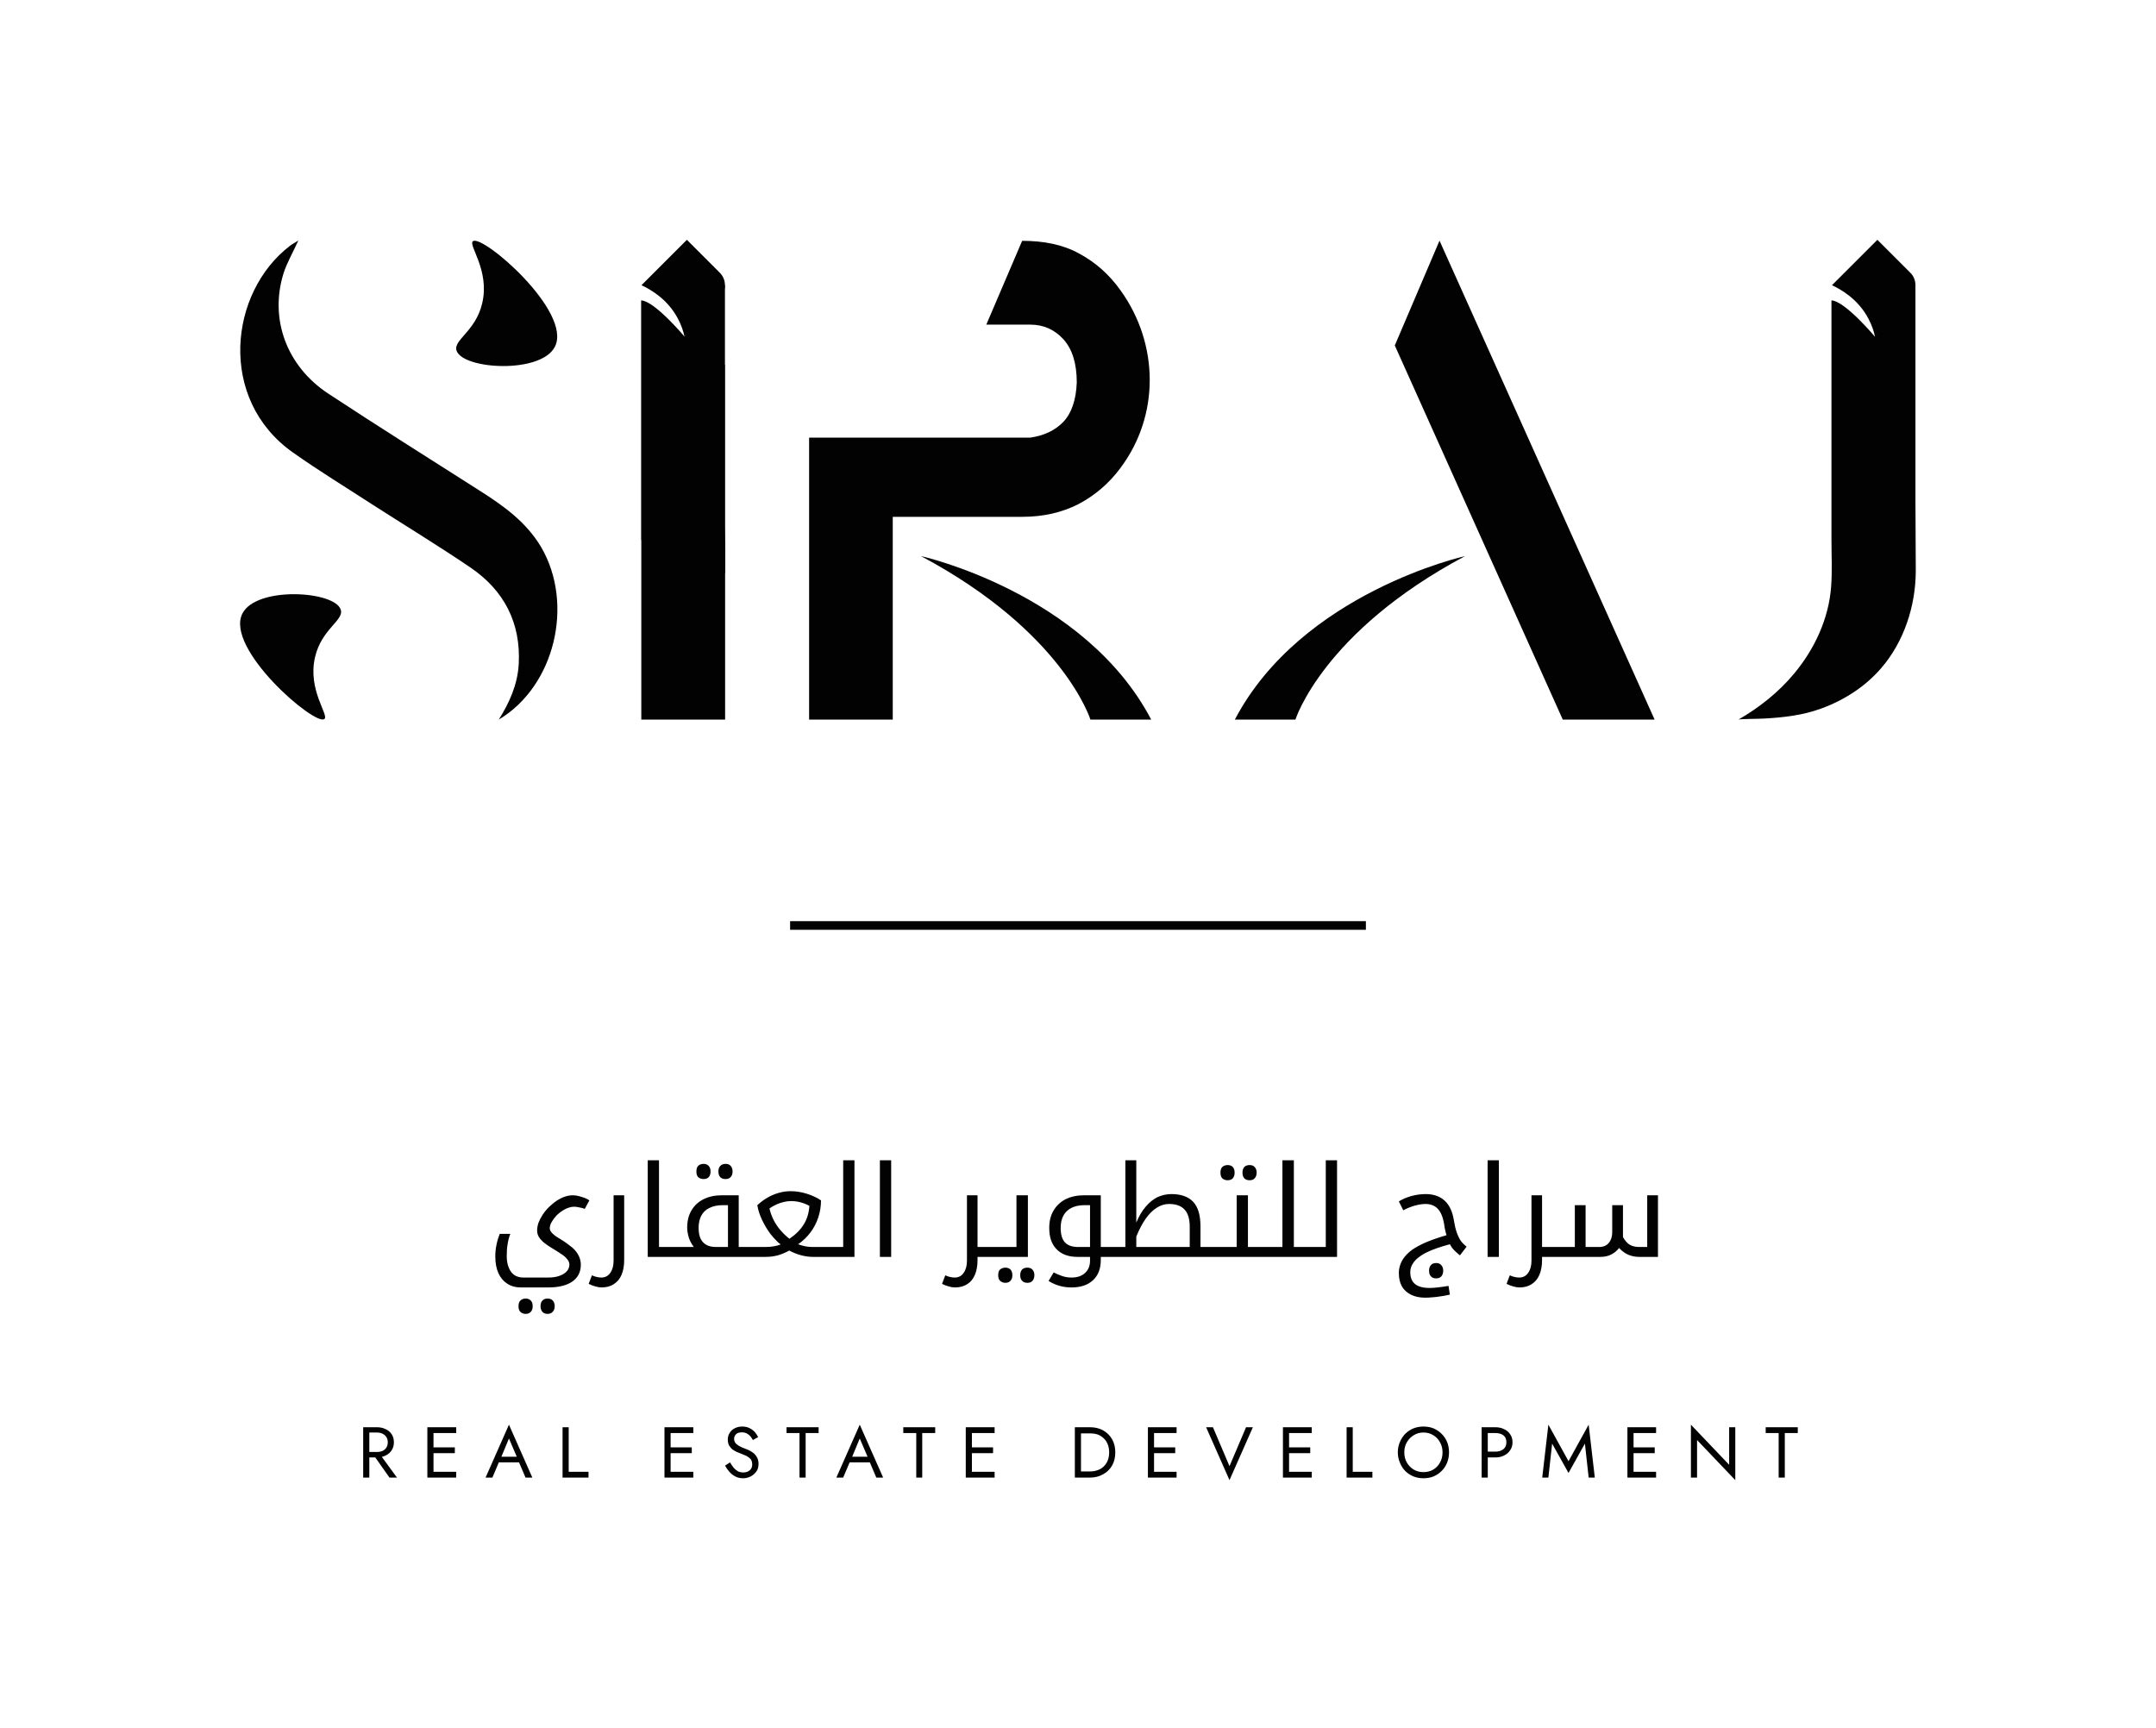
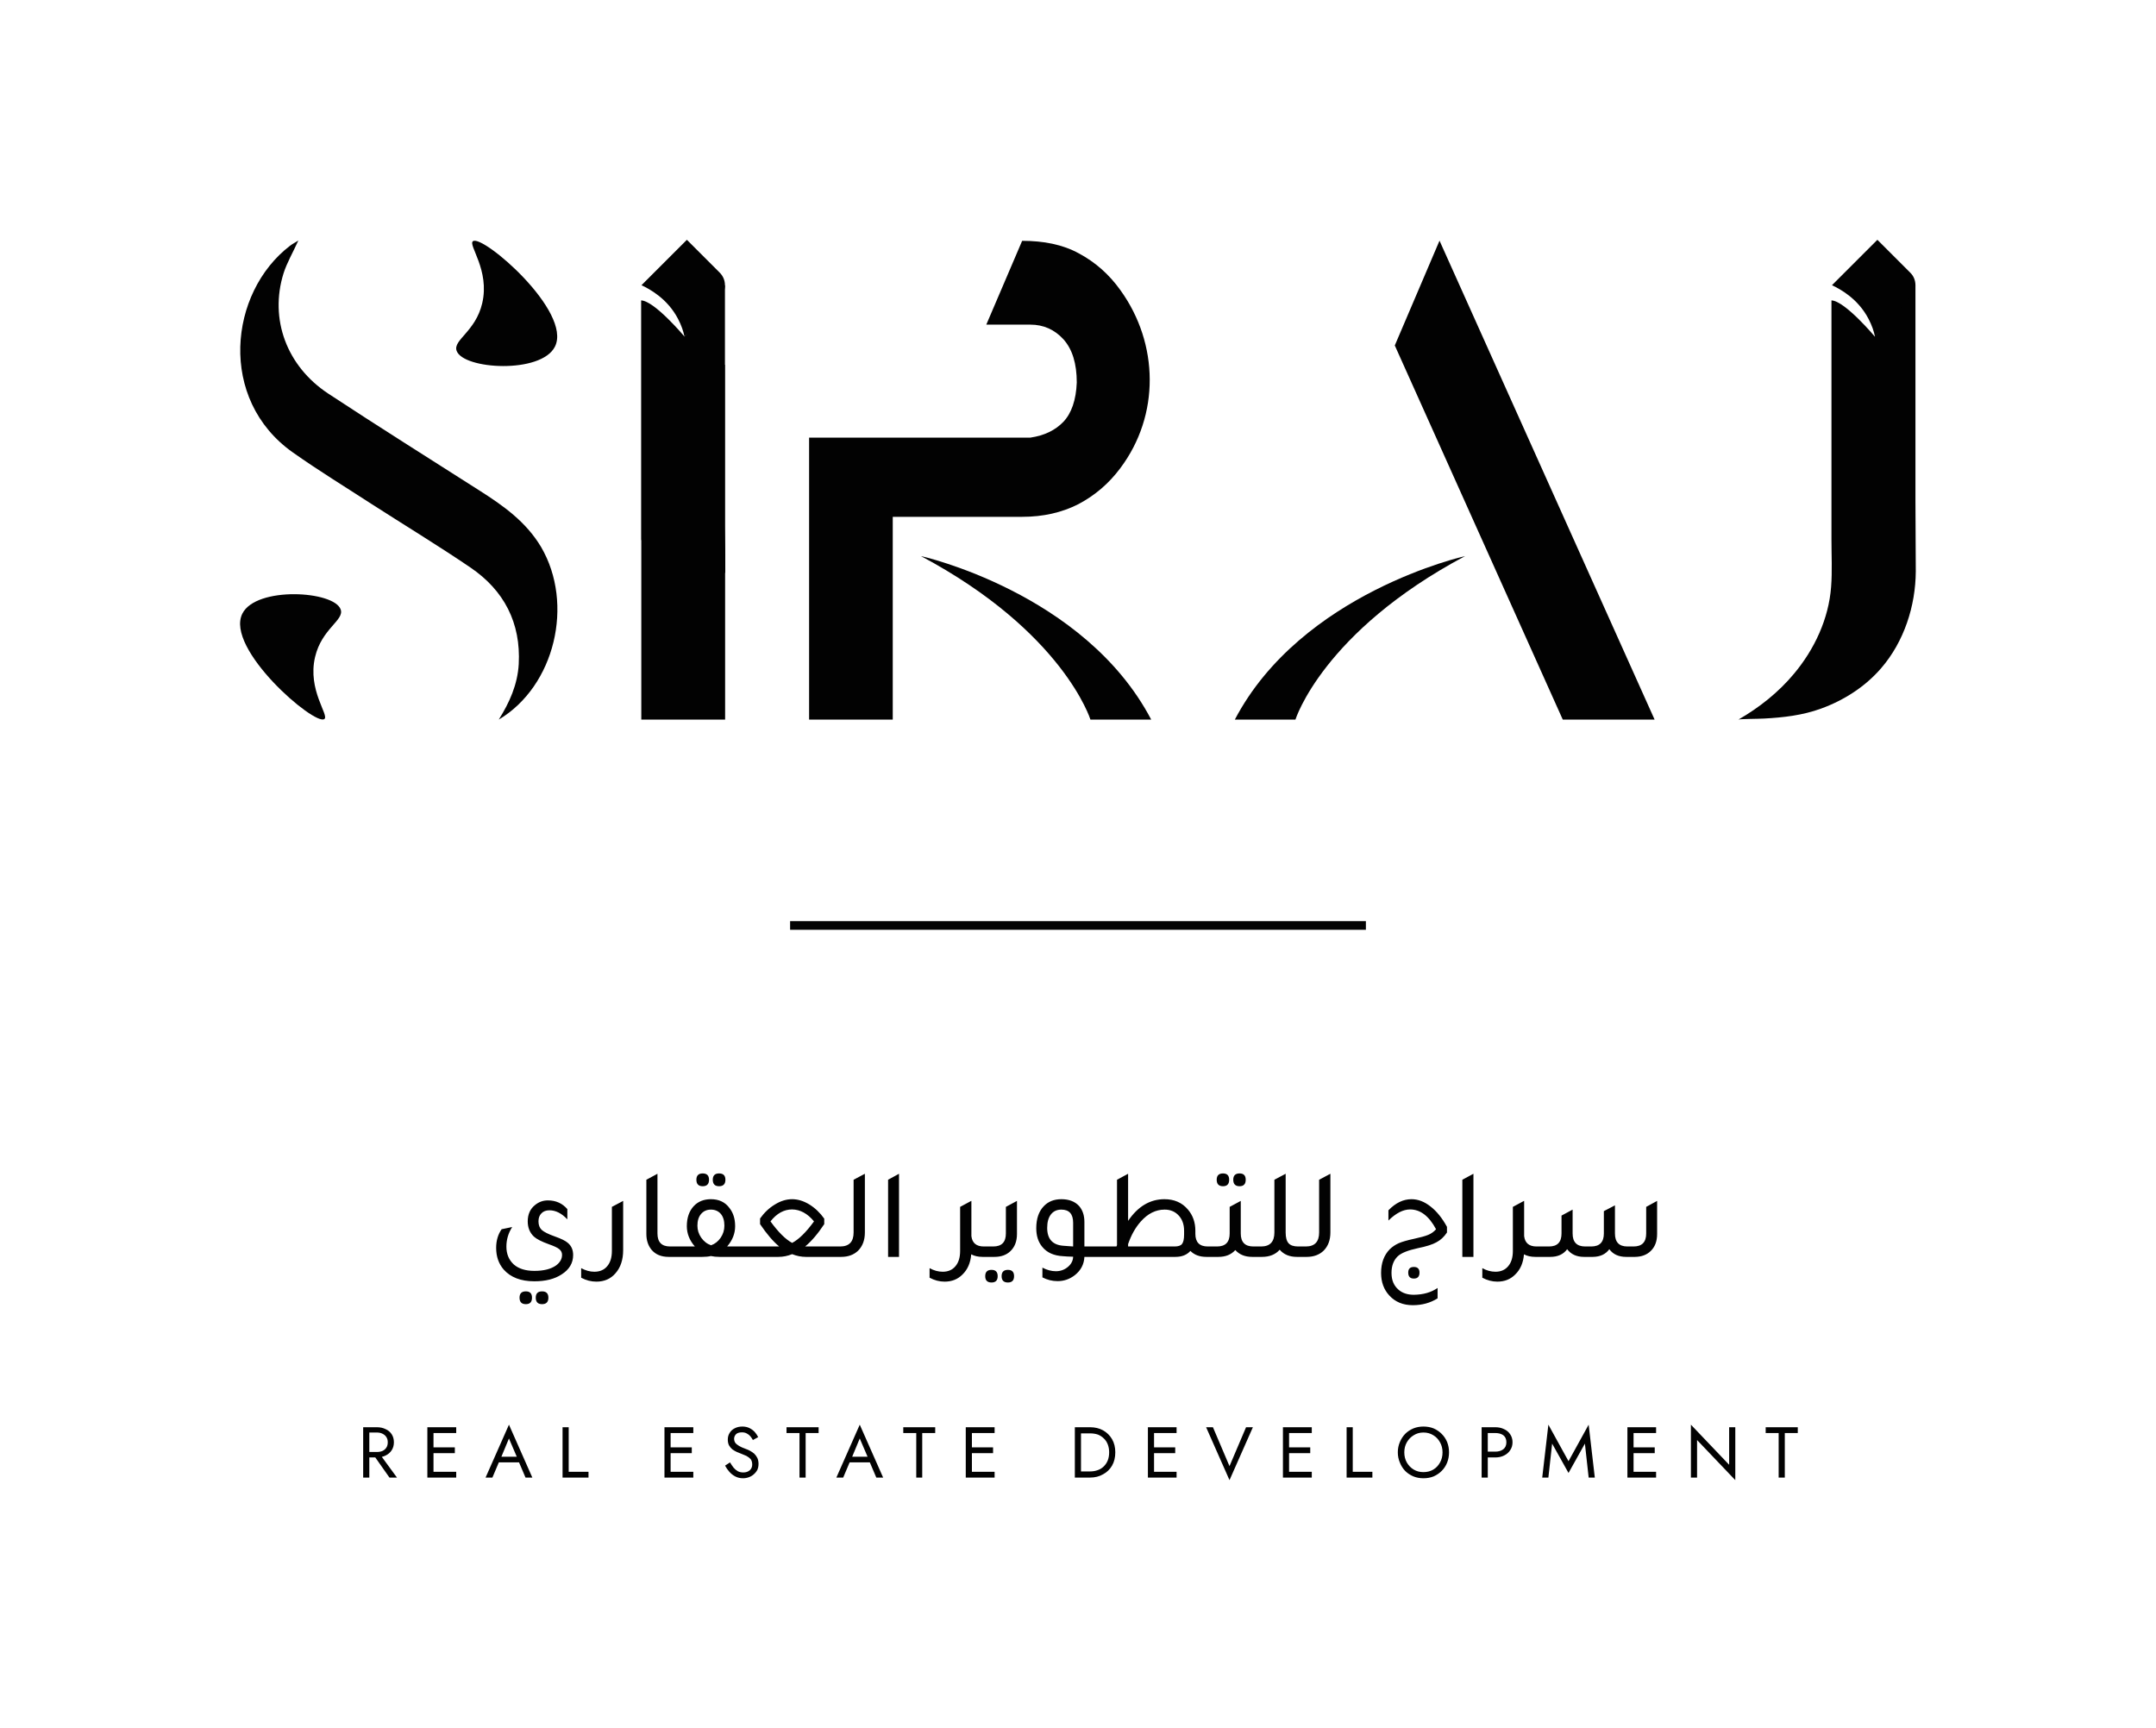
<svg xmlns="http://www.w3.org/2000/svg" viewBox="0 0 126.27 101.20" width="1263" height="1012" role="img" aria-label="SIRAJ — سراج للتطوير العقاري — Real Estate Development">
  <g transform="translate(14.05 14.05)">
    <g transform="translate(0 0) scale(1) translate(-21.787 -56.81)">
      <path d="M93.55,75.34c0,0-9.58,2.13-13.49,9.58h3.55C83.61,84.92,85.21,79.78,93.55,75.34z" fill="#020202" />
      <path d="M99.27,84.92 L104.65,84.92 L92.05,56.86 L89.43,63 Z" fill="#020202" />
      <path d="M50.21,76.23c0-0.88,0-1.77-0.01-2.66v-9.44h-0.01v-4.67l-2.37,3.02c0,0-1.75-2.09-2.54-2.12v3.96 c0,1.66,0,1.47,0,3.13v6.91c0,0.02,0.01,0.05,0.01,0.08v10.48h4.91v-8.56C50.21,76.32,50.21,76.27,50.21,76.23z" fill="#020202" />
      <path d="M50.19,59.47c0,0.27-0.1,0.53-0.31,0.73c-0.69,0.76-1.37,1.52-2.06,2.29c-0.06-0.31-0.18-0.67-0.38-1.05 c-0.62-1.19-1.67-1.75-2.14-1.97l2.66-2.66l1.9,1.9l0.02,0.02C50.09,58.94,50.19,59.2,50.19,59.47z" fill="#020202" />
      <path d="M61.67,75.34c0,0,9.58,2.13,13.49,9.58H71.6C71.6,84.92,70.01,79.78,61.67,75.34z" fill="#020202" />
      <path d="M67.61,73.04h-7.59v11.88h-4.9V68.4h12.96c0.82-0.12,1.46-0.43,1.94-0.93c0.47-0.5,0.74-1.27,0.78-2.3 c0-1.11-0.26-1.95-0.78-2.53c-0.52-0.57-1.17-0.86-1.94-0.86l-2.58,0l2.1-4.91c1.24,0,2.37,0.21,3.33,0.74 c0.97,0.52,1.78,1.24,2.44,2.17c2.24,3.12,2.31,7.31-0.02,10.41c-0.67,0.9-1.49,1.6-2.46,2.11 C69.93,72.79,68.83,73.04,67.61,73.04" fill="#020202" />
      <path d="M36.94,84.92c0.63-1,1.1-2.05,1.17-3.25c0.13-2.42-0.86-4.32-2.83-5.66c-1.9-1.29-3.86-2.48-5.79-3.72 c-1.54-1-3.11-1.96-4.61-3.02c-4.41-3.11-3.75-9.37-0.17-12.11c0.13-0.1,0.27-0.17,0.49-0.31c-0.32,0.71-0.67,1.3-0.87,1.93 c-0.83,2.67,0.18,5.43,2.62,7.04c2.93,1.93,5.9,3.79,8.86,5.68c1.4,0.89,2.73,1.83,3.61,3.31 C41.37,78.14,40.23,82.96,36.94,84.92z" fill="#020202" />
      <path d="M27.68,78.47c0.22,0.63-1.11,1.12-1.5,2.78c-0.46,1.95,0.85,3.43,0.54,3.64c-0.57,0.4-5.83-4.13-4.8-6.18 C22.73,77.1,27.3,77.37,27.68,78.47z" fill="#020202" />
      <path d="M34.47,63.31c-0.22-0.63,1.11-1.12,1.5-2.78c0.46-1.95-0.85-3.43-0.54-3.64c0.57-0.4,5.83,4.13,4.8,6.18 C39.42,64.68,34.85,64.41,34.47,63.31z" fill="#020202" />
      <path d="M119.93,59.47v4.69c0,1.63,0,1.4,0,3.03v4.84c0,1.4,0.02,2.8,0.02,4.2c-0.01,2.04-0.69,4.13-2.03,5.68 c-0.94,1.09-2.18,1.88-3.53,2.37c-1.07,0.39-2.2,0.52-3.34,0.58c-0.36,0.02-1.42,0.02-1.49,0.06c1.23-0.71,2.35-1.6,3.25-2.68 c1.2-1.43,2.04-3.22,2.18-5.1c0.07-0.92,0.02-1.85,0.02-2.78v-6.91c0-1.66,0-1.47,0-3.13v-3.96c0.79,0.03,2.54,2.12,2.54,2.12" fill="#020202" />
      <path d="M119.93,59.47c0,0.27-0.1,0.53-0.31,0.73c-0.69,0.76-1.37,1.52-2.06,2.29c-0.06-0.31-0.18-0.67-0.38-1.05 c-0.62-1.19-1.67-1.75-2.14-1.97l2.66-2.66l1.9,1.9l0.02,0.02C119.83,58.93,119.93,59.2,119.93,59.47z" fill="#020202" />
    </g>
    <rect x="32.22" y="39.92" width="33.73" height="0.506" fill="#020202" />
-     <path transform="translate(14.47 59.59)" d="M2.26,3.34Q2.08,3.34 1.96,3.23Q1.84,3.13 1.84,2.89Q1.84,2.65 1.96,2.55Q2.08,2.44 2.26,2.44Q2.45,2.44 2.56,2.56Q2.67,2.67 2.67,2.89Q2.67,3.10 2.56,3.22Q2.45,3.34 2.26,3.34ZM3.54,3.34Q3.35,3.34 3.24,3.22Q3.13,3.10 3.13,2.89Q3.13,2.67 3.24,2.56Q3.35,2.44 3.54,2.44Q3.74,2.44 3.85,2.56Q3.96,2.69 3.96,2.89Q3.96,3.09 3.85,3.21Q3.74,3.34 3.54,3.34ZM1.98,1.79Q1.52,1.79 1.18,1.57Q0.84,1.35 0.66,0.95Q0.48,0.54 0.48,-0.01Q0.48,-0.39 0.55,-0.71Q0.61,-1.02 0.74,-1.35L1.36,-1.35Q1.24,-1.03 1.20,-0.74Q1.15,-0.45 1.15,-0.05Q1.15,0.35 1.27,0.63Q1.38,0.91 1.59,1.06Q1.81,1.21 2.12,1.21L3.58,1.21Q3.97,1.21 4.24,1.11Q4.52,1.01 4.67,0.84Q4.82,0.67 4.82,0.45Q4.82,0.28 4.68,0.12Q4.55,-0.04 4.34,-0.17Q4.14,-0.31 3.92,-0.44Q3.70,-0.57 3.54,-0.68Q3.39,-0.79 3.30,-0.86Q3.18,-0.97 3.10,-1.07Q3.01,-1.18 2.97,-1.30Q2.93,-1.41 2.93,-1.54Q2.93,-1.76 3.01,-2.00Q3.10,-2.23 3.26,-2.48Q3.48,-2.81 3.78,-3.06Q4.07,-3.32 4.40,-3.47Q4.72,-3.61 5.02,-3.61Q5.20,-3.61 5.38,-3.56Q5.57,-3.51 5.73,-3.45Q5.90,-3.38 5.99,-3.31L5.72,-2.81Q5.66,-2.84 5.54,-2.87Q5.42,-2.90 5.30,-2.92Q5.18,-2.94 5.09,-2.94Q4.94,-2.94 4.77,-2.88Q4.61,-2.83 4.47,-2.74Q4.24,-2.60 4.06,-2.42Q3.89,-2.23 3.78,-2.04Q3.67,-1.85 3.67,-1.67Q3.67,-1.59 3.73,-1.49Q3.80,-1.39 3.92,-1.29Q4.04,-1.19 4.23,-1.08Q4.50,-0.92 4.70,-0.77Q4.89,-0.63 5.01,-0.53Q5.25,-0.31 5.37,-0.06Q5.49,0.19 5.49,0.46Q5.49,1.09 5.00,1.44Q4.50,1.79 3.58,1.79L1.98,1.79ZM6.71,1.79Q6.53,1.79 6.34,1.73Q6.15,1.68 5.95,1.58L6.14,1.08Q6.32,1.16 6.44,1.18Q6.56,1.21 6.69,1.21Q7.03,1.21 7.22,0.93Q7.41,0.66 7.41,0.22L7.41,-3.61L8.03,-3.61L8.03,0.18Q8.03,0.68 7.88,1.04Q7.73,1.40 7.43,1.59Q7.14,1.79 6.71,1.79ZM11.05,-0.58Q11.09,-0.58 11.09,-0.55L11.09,-0.04Q11.09,0.00 11.05,0.00L9.41,0.00L9.41,-5.66L10.07,-5.66L10.07,-0.58L11.05,-0.58ZM12.68,-4.56Q12.51,-4.56 12.38,-4.66Q12.26,-4.76 12.26,-5.00Q12.26,-5.24 12.38,-5.35Q12.51,-5.45 12.68,-5.45Q12.87,-5.45 12.98,-5.33Q13.09,-5.22 13.09,-5.00Q13.09,-4.79 12.98,-4.67Q12.87,-4.56 12.68,-4.56ZM13.97,-4.56Q13.77,-4.56 13.66,-4.67Q13.55,-4.79 13.55,-5.00Q13.55,-5.22 13.66,-5.33Q13.77,-5.45 13.97,-5.45Q14.17,-5.45 14.27,-5.33Q14.38,-5.20 14.38,-5.00Q14.38,-4.80 14.27,-4.68Q14.17,-4.56 13.97,-4.56ZM15.53,-0.58Q15.57,-0.58 15.57,-0.54L15.57,-0.03Q15.57,0.00 15.53,0.00L10.98,0.00Q10.94,0.00 10.94,-0.04L10.94,-0.55Q10.94,-0.58 10.98,-0.58L12.11,-0.58Q11.99,-0.73 11.90,-0.92Q11.81,-1.10 11.77,-1.31Q11.72,-1.51 11.72,-1.70Q11.72,-2.30 11.97,-2.72Q12.22,-3.15 12.68,-3.38Q13.14,-3.61 13.76,-3.61L14.74,-3.61L14.74,-0.58L15.53,-0.58ZM14.11,-0.58L14.11,-3.03L13.79,-3.03Q13.35,-3.03 13.03,-2.87Q12.71,-2.72 12.55,-2.42Q12.39,-2.12 12.39,-1.70Q12.39,-1.33 12.50,-1.08Q12.62,-0.83 12.85,-0.70Q13.07,-0.58 13.41,-0.58L14.11,-0.58ZM19.08,0.00Q18.77,0.00 18.41,-0.09Q18.04,-0.19 17.70,-0.37Q17.37,-0.19 17.03,-0.09Q16.68,0.00 16.32,0.00L15.45,0.00Q15.42,0.00 15.42,-0.04L15.42,-0.55Q15.42,-0.58 15.45,-0.58L16.31,-0.58Q16.58,-0.58 16.80,-0.62Q17.03,-0.66 17.20,-0.73Q17.05,-0.83 16.91,-0.99Q16.76,-1.14 16.61,-1.33Q16.31,-1.73 16.10,-2.18Q15.89,-2.63 15.83,-3.03Q16.10,-3.28 16.42,-3.47Q16.73,-3.65 17.08,-3.75Q17.43,-3.85 17.78,-3.85Q18.25,-3.85 18.73,-3.70Q19.21,-3.55 19.56,-3.31Q19.56,-2.79 19.40,-2.31Q19.24,-1.83 18.94,-1.43Q18.64,-1.03 18.22,-0.74Q18.43,-0.66 18.64,-0.62Q18.84,-0.58 19.05,-0.58L19.95,-0.58Q19.99,-0.58 19.99,-0.55L19.99,-0.04Q19.99,0.00 19.95,0.00L19.08,0.00ZM17.71,-1.06Q18.28,-1.45 18.56,-1.92Q18.84,-2.38 18.88,-2.99Q18.62,-3.13 18.35,-3.20Q18.08,-3.27 17.81,-3.27Q17.60,-3.27 17.39,-3.22Q17.17,-3.17 16.97,-3.08Q16.76,-2.99 16.54,-2.84Q16.62,-2.49 16.78,-2.17Q16.94,-1.85 17.18,-1.57Q17.42,-1.29 17.71,-1.06ZM19.88,0.00Q19.84,0.00 19.84,-0.04L19.84,-0.55Q19.84,-0.58 19.88,-0.58L20.86,-0.58L20.86,-5.66L21.52,-5.66L21.52,0.00L19.88,0.00ZM23.01,-5.66L23.67,-5.66L23.67,0.00L23.01,0.00L23.01,-5.66ZM28.73,0.00L28.73,0.18Q28.73,0.68 28.58,1.04Q28.43,1.40 28.14,1.59Q27.84,1.79 27.41,1.79Q27.23,1.79 27.04,1.73Q26.85,1.68 26.65,1.58L26.84,1.08Q27.02,1.16 27.14,1.18Q27.26,1.21 27.40,1.21Q27.73,1.21 27.92,0.93Q28.11,0.66 28.11,0.22L28.11,-3.61L28.73,-3.61L28.73,-0.58L29.66,-0.58Q29.70,-0.58 29.70,-0.55L29.70,-0.04Q29.70,0.00 29.66,0.00L28.73,0.00ZM30.36,1.52Q30.19,1.52 30.06,1.41Q29.94,1.31 29.94,1.07Q29.94,0.83 30.06,0.73Q30.19,0.63 30.36,0.63Q30.55,0.63 30.66,0.74Q30.77,0.86 30.77,1.07Q30.77,1.29 30.66,1.40Q30.55,1.52 30.36,1.52ZM31.65,1.52Q31.45,1.52 31.34,1.40Q31.23,1.29 31.23,1.07Q31.23,0.86 31.34,0.74Q31.45,0.63 31.65,0.63Q31.85,0.63 31.95,0.75Q32.06,0.87 32.06,1.07Q32.06,1.27 31.95,1.40Q31.85,1.52 31.65,1.52ZM29.58,0.00Q29.55,0.00 29.55,-0.04L29.55,-0.55Q29.55,-0.58 29.58,-0.58L31.01,-0.58L31.01,-3.61L31.68,-3.61L31.68,0.00L29.58,0.00ZM36.56,-0.58Q36.60,-0.58 36.60,-0.55L36.60,-0.04Q36.60,0.00 36.56,0.00L35.21,0.00Q35.17,0.00 35.17,-0.04L35.17,-0.55Q35.17,-0.58 35.21,-0.58L36.56,-0.58ZM34.23,1.79Q33.85,1.79 33.51,1.69Q33.18,1.59 32.89,1.41L33.19,0.91Q33.42,1.03 33.68,1.12Q33.94,1.21 34.24,1.21Q34.75,1.21 35.04,0.93Q35.32,0.66 35.32,0.22L35.32,0.00L34.59,0.00Q33.80,0.00 33.37,-0.44Q32.93,-0.87 32.93,-1.70Q32.93,-2.29 33.18,-2.71Q33.43,-3.14 33.89,-3.38Q34.36,-3.61 34.97,-3.61L35.95,-3.61L35.95,0.18Q35.95,0.94 35.50,1.36Q35.05,1.79 34.23,1.79ZM35.32,-0.58L35.32,-3.03L35.00,-3.03Q34.33,-3.03 33.96,-2.68Q33.60,-2.33 33.60,-1.70Q33.60,-1.12 33.85,-0.85Q34.10,-0.58 34.62,-0.58L35.32,-0.58ZM36.48,0.00Q36.45,0.00 36.45,-0.04L36.45,-0.55Q36.45,-0.58 36.48,-0.58L37.39,-0.58L37.39,-5.66L38.03,-5.66L38.03,-2.01Q38.26,-2.57 38.58,-2.94Q38.89,-3.31 39.27,-3.50Q39.66,-3.68 40.09,-3.68Q40.93,-3.68 41.36,-3.23Q41.79,-2.77 41.79,-1.79L41.79,-0.58L42.77,-0.58Q42.81,-0.58 42.81,-0.55L42.81,-0.04Q42.81,0.00 42.77,0.00L36.48,0.00ZM41.16,-0.58L41.16,-1.76Q41.16,-2.45 40.86,-2.77Q40.56,-3.10 39.95,-3.10Q39.57,-3.10 39.23,-2.88Q38.89,-2.67 38.59,-2.25Q38.29,-1.83 38.03,-1.19L38.03,-0.58L41.16,-0.58ZM43.38,-4.49Q43.21,-4.49 43.08,-4.59Q42.96,-4.70 42.96,-4.94Q42.96,-5.17 43.08,-5.28Q43.21,-5.38 43.38,-5.38Q43.57,-5.38 43.68,-5.27Q43.79,-5.15 43.79,-4.94Q43.79,-4.72 43.68,-4.60Q43.57,-4.49 43.38,-4.49ZM44.67,-4.49Q44.47,-4.49 44.36,-4.60Q44.25,-4.72 44.25,-4.94Q44.25,-5.15 44.36,-5.27Q44.47,-5.38 44.67,-5.38Q44.87,-5.38 44.97,-5.26Q45.08,-5.14 45.08,-4.94Q45.08,-4.73 44.97,-4.61Q44.87,-4.49 44.67,-4.49ZM42.70,0.00Q42.66,0.00 42.66,-0.04L42.66,-0.55Q42.66,-0.58 42.70,-0.58L43.91,-0.58L43.91,-3.61L44.57,-3.61L44.57,-0.58L45.69,-0.58Q45.72,-0.58 45.72,-0.55L45.72,-0.04Q45.72,0.00 45.69,0.00L42.70,0.00ZM45.61,0.00Q45.57,0.00 45.57,-0.04L45.57,-0.55Q45.57,-0.58 45.61,-0.58L46.59,-0.58L46.59,-5.66L47.26,-5.66L47.26,-0.58L48.22,-0.58Q48.26,-0.58 48.26,-0.55L48.26,-0.04Q48.26,0.00 48.22,0.00L45.61,0.00ZM48.15,0.00Q48.11,0.00 48.11,-0.04L48.11,-0.55Q48.11,-0.58 48.15,-0.58L49.13,-0.58L49.13,-5.66L49.79,-5.66L49.79,0.00L48.15,0.00ZM55.59,1.26Q55.40,1.26 55.29,1.14Q55.18,1.03 55.18,0.81Q55.18,0.60 55.29,0.48Q55.40,0.36 55.59,0.36Q55.80,0.36 55.90,0.49Q56.01,0.61 56.01,0.81Q56.01,1.01 55.90,1.14Q55.80,1.26 55.59,1.26ZM54.95,2.39Q54.48,2.39 54.13,2.22Q53.78,2.05 53.59,1.73Q53.41,1.41 53.41,0.95Q53.41,0.71 53.48,0.50Q53.55,0.28 53.68,0.09Q53.87,-0.18 54.18,-0.41Q54.49,-0.63 54.99,-0.85Q55.48,-1.06 56.20,-1.27Q56.17,-1.37 56.13,-1.54Q56.09,-1.70 56.06,-1.94Q55.96,-2.53 55.69,-2.82Q55.42,-3.10 54.97,-3.10Q54.70,-3.10 54.33,-3.00Q53.96,-2.89 53.67,-2.73L53.41,-3.25Q53.69,-3.43 54.12,-3.56Q54.56,-3.68 54.98,-3.68Q55.68,-3.68 56.10,-3.29Q56.52,-2.90 56.64,-2.11Q56.70,-1.73 56.80,-1.44Q56.90,-1.15 57.04,-0.94Q57.19,-0.74 57.38,-0.60L56.99,-0.09Q56.79,-0.25 56.64,-0.40Q56.50,-0.55 56.40,-0.74Q55.98,-0.63 55.64,-0.51Q55.30,-0.39 55.05,-0.27Q54.80,-0.15 54.62,-0.01Q54.35,0.18 54.22,0.41Q54.08,0.63 54.08,0.89Q54.08,1.37 54.36,1.59Q54.63,1.82 55.22,1.82Q55.41,1.82 55.68,1.79Q55.95,1.76 56.32,1.70L56.40,2.21Q56.05,2.29 55.80,2.32Q55.55,2.36 55.35,2.37Q55.15,2.39 54.95,2.39ZM58.61,-5.66L59.27,-5.66L59.27,0.00L58.61,0.00L58.61,-5.66ZM61.80,0.00L61.80,0.18Q61.80,0.68 61.65,1.04Q61.50,1.40 61.20,1.59Q60.91,1.79 60.48,1.79Q60.30,1.79 60.11,1.73Q59.92,1.68 59.72,1.58L59.91,1.08Q60.09,1.16 60.21,1.18Q60.33,1.21 60.46,1.21Q60.80,1.21 60.99,0.93Q61.18,0.66 61.18,0.22L61.18,-3.61L61.80,-3.61L61.80,-0.58L62.73,-0.58Q62.76,-0.58 62.76,-0.55L62.76,-0.04Q62.76,0.00 62.73,0.00L61.80,0.00ZM67.50,0.00Q67.17,0.00 66.89,-0.11Q66.60,-0.22 66.31,-0.52Q66.14,-0.29 65.87,-0.15Q65.60,0.00 65.22,0.00L62.65,0.00Q62.61,0.00 62.61,-0.04L62.61,-0.55Q62.61,-0.58 62.65,-0.58L63.72,-0.58L63.72,-3.03L64.35,-3.03L64.35,-0.58L65.15,-0.58Q65.51,-0.58 65.71,-0.82Q65.91,-1.06 65.91,-1.44L65.91,-3.03L66.54,-3.03L66.54,-1.41Q66.54,-1.35 66.54,-1.28Q66.54,-1.22 66.54,-1.16Q66.72,-0.84 66.94,-0.71Q67.16,-0.58 67.50,-0.58L67.96,-0.58L67.96,-3.61L68.59,-3.61L68.59,0.00L67.50,0.00Z" fill="#020202" />
+     <path transform="translate(14.47 59.59)" d="M4.70,-2.20Q4.20,-2.73 3.65,-2.73Q3.35,-2.73 3.18,-2.55Q3.01,-2.38 3.01,-2.08Q3.01,-1.76 3.20,-1.58Q3.40,-1.40 3.96,-1.20Q4.53,-1.00 4.73,-0.82Q5.04,-0.56 5.04,-0.11Q5.04,0.60 4.36,1.03Q3.75,1.43 2.77,1.43Q1.58,1.43 0.97,0.74Q0.53,0.23 0.53,-0.53Q0.53,-1.16 0.85,-1.62L1.47,-1.75Q1.13,-1.22 1.13,-0.60Q1.13,0.05 1.57,0.45Q2.00,0.82 2.77,0.82Q3.59,0.82 4.04,0.50Q4.39,0.24 4.39,-0.12Q4.39,-0.32 4.23,-0.45Q4.08,-0.58 3.62,-0.74Q2.98,-0.97 2.74,-1.19Q2.38,-1.53 2.38,-2.08Q2.38,-2.70 2.81,-3.04Q3.14,-3.31 3.56,-3.31Q4.26,-3.31 4.70,-2.80L4.70,-2.20ZM2.27,2.77Q1.90,2.77 1.90,2.39Q1.90,2.02 2.27,2.02Q2.63,2.02 2.63,2.39Q2.63,2.77 2.27,2.77ZM3.22,2.77Q2.85,2.77 2.85,2.39Q2.85,2.02 3.22,2.02Q3.59,2.02 3.59,2.39Q3.59,2.77 3.22,2.77ZM7.97,-0.40Q7.97,0.45 7.52,0.96Q7.10,1.45 6.40,1.45Q5.94,1.45 5.51,1.22L5.51,0.66Q5.90,0.87 6.28,0.87Q6.77,0.87 7.04,0.54Q7.31,0.22 7.31,-0.35L7.31,-2.93L7.97,-3.28L7.97,-0.40ZM10.64,0.00Q9.98,0.00 9.63,-0.42Q9.33,-0.79 9.33,-1.34L9.33,-4.52L9.98,-4.87L9.98,-1.37Q9.98,-0.61 10.72,-0.61L11.21,-0.61L11.21,0.00L10.64,0.00ZM12.63,-4.14Q12.26,-4.14 12.26,-4.52Q12.26,-4.89 12.63,-4.89Q13.00,-4.89 13.00,-4.52Q13.00,-4.14 12.63,-4.14ZM13.59,-4.14Q13.22,-4.14 13.22,-4.52Q13.22,-4.89 13.59,-4.89Q13.96,-4.89 13.96,-4.52Q13.96,-4.14 13.59,-4.14ZM14.06,-0.61L15.47,-0.61L15.47,0.00L13.62,0.00Q13.33,0.00 13.11,-0.05Q12.90,0.00 12.60,0.00L10.76,0.00L10.76,-0.61L12.17,-0.61Q11.70,-1.15 11.70,-1.80Q11.70,-2.54 12.11,-2.98Q12.49,-3.38 13.11,-3.38Q13.82,-3.38 14.20,-2.86Q14.53,-2.44 14.53,-1.80Q14.53,-1.15 14.06,-0.61ZM13.12,-0.68Q13.46,-0.80 13.68,-1.12Q13.90,-1.44 13.90,-1.83Q13.90,-2.27 13.69,-2.52Q13.47,-2.77 13.11,-2.77Q12.75,-2.77 12.53,-2.51Q12.32,-2.26 12.32,-1.83Q12.32,-1.45 12.54,-1.13Q12.77,-0.80 13.12,-0.68ZM18.74,-0.61L20.74,-0.61L20.74,0.00L18.68,0.00Q18.27,0.00 17.87,-0.16Q17.47,0.00 17.06,0.00L15.01,0.00L15.01,-0.61L17.01,-0.61L17.11,-0.61Q16.57,-1.06 15.99,-1.92L15.99,-2.25Q16.36,-2.77 16.86,-3.07Q17.36,-3.38 17.87,-3.38Q18.37,-3.38 18.88,-3.07Q19.38,-2.76 19.75,-2.24L19.75,-1.92Q19.18,-1.06 18.63,-0.61L18.74,-0.61ZM16.60,-2.08Q17.29,-1.13 17.87,-0.82Q18.46,-1.13 19.15,-2.08Q18.58,-2.77 17.87,-2.78Q17.15,-2.78 16.60,-2.08ZM20.28,0.00L20.28,-0.61L20.68,-0.61Q21.47,-0.61 21.47,-1.43L21.47,-4.52L22.13,-4.87L22.13,-1.43Q22.13,-0.76 21.73,-0.36Q21.35,0.00 20.74,0.00L20.28,0.00ZM23.49,0.00L23.49,-4.52L24.13,-4.87L24.13,0.00L23.49,0.00ZM29.10,-0.61L29.60,-0.61L29.60,0.00L29.03,0.00Q28.64,0.00 28.36,-0.15Q28.30,0.60 27.84,1.04Q27.43,1.45 26.80,1.45Q26.35,1.45 25.92,1.22L25.92,0.66Q26.30,0.87 26.69,0.87Q27.17,0.87 27.44,0.54Q27.71,0.22 27.71,-0.35L27.71,-2.93L28.36,-3.28L28.36,-3.27L28.37,-3.28L28.37,-1.22Q28.44,-0.61 29.10,-0.61ZM29.15,0.00L29.15,-0.61L29.65,-0.61Q30.39,-0.61 30.39,-1.37L30.39,-2.93L31.04,-3.28L31.04,-1.34Q31.04,-0.70 30.65,-0.33Q30.30,0.00 29.72,0.00L29.15,0.00ZM29.55,1.50Q29.18,1.50 29.18,1.13Q29.18,0.76 29.55,0.76Q29.91,0.76 29.91,1.13Q29.91,1.50 29.55,1.50ZM30.51,1.50Q30.14,1.50 30.14,1.13Q30.14,0.76 30.51,0.76Q30.87,0.76 30.87,1.13Q30.87,1.50 30.51,1.50ZM35.92,-0.61L35.92,0.00L34.99,0.00Q34.96,0.65 34.43,1.07Q33.98,1.42 33.42,1.42Q32.95,1.42 32.53,1.20L32.53,0.63Q32.93,0.84 33.32,0.84Q33.72,0.84 34.02,0.59Q34.32,0.34 34.33,-0.01Q33.94,-0.02 33.75,-0.04Q32.93,-0.08 32.52,-0.59Q32.17,-1.01 32.17,-1.68Q32.17,-2.51 32.61,-2.97Q33.00,-3.38 33.64,-3.38Q34.31,-3.38 34.68,-2.98Q34.99,-2.62 34.99,-2.05L34.99,-0.61L35.92,-0.61ZM34.33,-2.00Q34.33,-2.77 33.64,-2.77Q33.25,-2.77 33.03,-2.49Q32.81,-2.21 32.81,-1.70Q32.81,-0.71 33.78,-0.65Q33.96,-0.63 34.33,-0.61L34.33,-2.00ZM42.22,-0.61L42.72,-0.61L42.72,0.00L42.14,0.00Q41.54,0.00 41.20,-0.35Q40.89,0.00 40.32,0.00L35.47,0.00L35.47,-0.61L36.87,-0.61L36.90,-0.69L36.90,-4.52L37.55,-4.87L37.55,-2.11Q38.41,-3.38 39.68,-3.38Q40.54,-3.38 41.05,-2.78Q41.49,-2.27 41.49,-1.53L41.49,-1.35Q41.49,-0.61 42.22,-0.61ZM40.83,-1.32L40.83,-1.53Q40.83,-2.12 40.47,-2.47Q40.16,-2.77 39.69,-2.77Q38.91,-2.77 38.29,-2.07Q37.82,-1.54 37.55,-0.75L37.55,-0.61L40.27,-0.61Q40.60,-0.61 40.71,-0.76Q40.83,-0.91 40.83,-1.32ZM43.11,-4.14Q42.74,-4.14 42.74,-4.52Q42.74,-4.89 43.11,-4.89Q43.47,-4.89 43.47,-4.52Q43.47,-4.14 43.11,-4.14ZM44.08,-4.14Q43.71,-4.14 43.71,-4.52Q43.71,-4.89 44.08,-4.89Q44.44,-4.89 44.44,-4.52Q44.44,-4.14 44.08,-4.14ZM44.89,-0.61L45.39,-0.61L45.39,0.00L44.82,0.00Q44.19,0.00 43.83,-0.40Q43.47,0.00 42.84,0.00L42.27,0.00L42.27,-0.61L42.76,-0.61Q43.50,-0.61 43.50,-1.37L43.50,-2.93L44.15,-3.28L44.15,-1.37Q44.15,-0.61 44.89,-0.61ZM47.51,-0.61L48.01,-0.61L48.01,0.00L47.44,0.00Q46.79,0.00 46.43,-0.42Q46.06,0.00 45.39,0.00L44.94,0.00L44.94,-0.61L45.34,-0.61Q46.12,-0.61 46.12,-1.43L46.12,-4.52L46.78,-4.87L46.78,-1.43Q46.78,-0.99 46.95,-0.80Q47.12,-0.61 47.51,-0.61ZM47.56,0.00L47.56,-0.61L47.96,-0.61Q48.74,-0.61 48.74,-1.43L48.74,-4.52L49.40,-4.87L49.40,-1.43Q49.40,-0.76 49.00,-0.36Q48.62,0.00 48.01,0.00L47.56,0.00ZM55.68,2.43Q55.04,2.83 54.23,2.83Q53.37,2.83 52.85,2.26Q52.37,1.74 52.37,0.94Q52.37,0.07 52.88,-0.45Q53.11,-0.67 53.40,-0.80Q53.70,-0.93 54.30,-1.06Q54.86,-1.18 55.13,-1.29Q55.40,-1.40 55.59,-1.62Q54.97,-2.78 54.07,-2.78Q53.46,-2.78 52.80,-2.13L52.80,-2.73Q53.43,-3.38 54.15,-3.38Q54.73,-3.38 55.27,-2.95Q55.81,-2.53 56.23,-1.76L56.23,-1.43Q55.98,-1.05 55.62,-0.86Q55.27,-0.66 54.52,-0.51Q53.64,-0.32 53.34,-0.03Q52.98,0.32 52.98,0.94Q52.98,1.58 53.40,1.93Q53.74,2.22 54.29,2.22Q55.12,2.21 55.68,1.82L55.68,2.43ZM54.29,1.27Q53.96,1.27 53.96,0.92Q53.96,0.59 54.29,0.59Q54.62,0.59 54.62,0.92Q54.62,1.27 54.29,1.27ZM57.13,0.00L57.13,-4.52L57.78,-4.87L57.78,0.00L57.13,0.00ZM61.48,-0.61L61.98,-0.61L61.98,0.00L61.41,0.00Q61.02,0.00 60.74,-0.15Q60.68,0.60 60.22,1.04Q59.81,1.45 59.18,1.45Q58.73,1.45 58.30,1.22L58.30,0.66Q58.68,0.87 59.07,0.87Q59.55,0.87 59.82,0.54Q60.09,0.22 60.09,-0.35L60.09,-2.93L60.74,-3.28L60.74,-3.27L60.75,-3.28L60.75,-1.22Q60.82,-0.61 61.48,-0.61ZM61.53,0.00L61.53,-0.61L62.21,-0.61Q62.94,-0.61 62.94,-1.37L62.94,-2.42L63.59,-2.77L63.59,-1.37Q63.59,-0.61 64.33,-0.61L64.68,-0.61Q65.42,-0.61 65.42,-1.37L65.42,-2.68L66.07,-3.02L66.07,-1.37Q66.07,-0.61 66.80,-0.61L67.16,-0.61Q67.90,-0.61 67.90,-1.37L67.90,-2.93L68.54,-3.28L68.54,-1.34Q68.54,-0.70 68.16,-0.34Q67.82,-0.01 67.25,0.00L66.73,0.00Q66.07,0.00 65.74,-0.45Q65.42,-0.01 64.78,0.00L64.26,0.00Q63.61,0.00 63.27,-0.45Q62.94,0.00 62.28,0.00L61.53,0.00Z" fill="#020202" />
    <path transform="translate(6.87 72.52)" d="M0.86,-1.45L1.88,0.00L2.32,0.00L1.26,-1.45L0.86,-1.45ZM0.34,-2.95L0.34,0.00L0.70,0.00L0.70,-2.95L0.34,-2.95ZM0.54,-2.64L1.14,-2.64Q1.33,-2.64 1.47,-2.57Q1.62,-2.50 1.70,-2.37Q1.78,-2.25 1.78,-2.07Q1.78,-1.88 1.70,-1.76Q1.62,-1.63 1.47,-1.56Q1.33,-1.50 1.14,-1.50L0.54,-1.50L0.54,-1.18L1.14,-1.18Q1.43,-1.18 1.65,-1.29Q1.88,-1.40 2.01,-1.60Q2.14,-1.80 2.14,-2.07Q2.14,-2.34 2.01,-2.54Q1.88,-2.74 1.65,-2.84Q1.43,-2.95 1.14,-2.95L0.54,-2.95L0.54,-2.64ZM4.30,0.00L5.79,0.00L5.79,-0.34L4.30,-0.34L4.30,0.00ZM4.30,-2.61L5.79,-2.61L5.79,-2.95L4.30,-2.95L4.30,-2.61ZM4.30,-1.43L5.71,-1.43L5.71,-1.77L4.30,-1.77L4.30,-1.43ZM4.10,-2.95L4.10,0.00L4.46,0.00L4.46,-2.95L4.10,-2.95ZM8.11,-0.89L9.67,-0.89L9.55,-1.22L8.24,-1.22L8.11,-0.89ZM8.88,-2.29L9.39,-1.10L9.42,-1.01L9.85,0.00L10.25,0.00L8.88,-3.10L7.51,0.00L7.91,0.00L8.35,-1.04L8.39,-1.11L8.88,-2.29ZM12.02,-2.95L12.02,0.00L13.54,0.00L13.54,-0.34L12.38,-0.34L12.38,-2.95L12.02,-2.95ZM18.19,0.00L19.68,0.00L19.68,-0.34L18.19,-0.34L18.19,0.00ZM18.19,-2.61L19.68,-2.61L19.68,-2.95L18.19,-2.95L18.19,-2.61ZM18.19,-1.43L19.59,-1.43L19.59,-1.77L18.19,-1.77L18.19,-1.43ZM17.99,-2.95L17.99,0.00L18.35,0.00L18.35,-2.95L17.99,-2.95ZM21.83,-0.89L21.54,-0.70Q21.64,-0.51 21.79,-0.34Q21.95,-0.16 22.15,-0.06Q22.35,0.04 22.59,0.04Q22.77,0.04 22.93,-0.02Q23.10,-0.08 23.22,-0.19Q23.35,-0.30 23.43,-0.45Q23.50,-0.61 23.50,-0.80Q23.50,-1.00 23.43,-1.15Q23.36,-1.29 23.25,-1.40Q23.13,-1.50 23.00,-1.57Q22.87,-1.64 22.75,-1.68Q22.50,-1.77 22.35,-1.86Q22.20,-1.95 22.13,-2.05Q22.07,-2.15 22.07,-2.28Q22.07,-2.42 22.18,-2.54Q22.29,-2.65 22.53,-2.65Q22.70,-2.65 22.82,-2.58Q22.94,-2.52 23.03,-2.41Q23.11,-2.31 23.17,-2.20L23.48,-2.37Q23.40,-2.53 23.28,-2.67Q23.15,-2.81 22.97,-2.90Q22.79,-2.99 22.55,-2.99Q22.30,-2.99 22.11,-2.89Q21.92,-2.80 21.81,-2.62Q21.70,-2.45 21.70,-2.23Q21.70,-2.03 21.77,-1.89Q21.85,-1.75 21.97,-1.65Q22.10,-1.56 22.23,-1.50Q22.37,-1.44 22.48,-1.40Q22.64,-1.34 22.79,-1.27Q22.94,-1.19 23.04,-1.08Q23.13,-0.96 23.13,-0.76Q23.13,-0.56 22.99,-0.43Q22.84,-0.30 22.61,-0.30Q22.43,-0.30 22.29,-0.37Q22.15,-0.45 22.04,-0.58Q21.93,-0.72 21.83,-0.89ZM25.14,-2.61L25.90,-2.61L25.90,0.00L26.26,0.00L26.26,-2.61L27.02,-2.61L27.02,-2.95L25.14,-2.95L25.14,-2.61ZM28.66,-0.89L30.22,-0.89L30.09,-1.22L28.79,-1.22L28.66,-0.89ZM29.43,-2.29L29.94,-1.10L29.97,-1.01L30.40,0.00L30.80,0.00L29.43,-3.10L28.06,0.00L28.46,0.00L28.90,-1.04L28.94,-1.11L29.43,-2.29ZM31.98,-2.61L32.74,-2.61L32.74,0.00L33.09,0.00L33.09,-2.61L33.85,-2.61L33.85,-2.95L31.98,-2.95L31.98,-2.61ZM35.84,0.00L37.33,0.00L37.33,-0.34L35.84,-0.34L35.84,0.00ZM35.84,-2.61L37.33,-2.61L37.33,-2.95L35.84,-2.95L35.84,-2.61ZM35.84,-1.43L37.24,-1.43L37.24,-1.77L35.84,-1.77L35.84,-1.43ZM35.64,-2.95L35.64,0.00L36.00,0.00L36.00,-2.95L35.64,-2.95ZM42.03,-2.95L42.03,0.00L42.39,0.00L42.39,-2.95L42.03,-2.95ZM42.92,0.00Q43.35,0.00 43.68,-0.19Q44.02,-0.37 44.21,-0.70Q44.40,-1.03 44.40,-1.48Q44.40,-1.92 44.21,-2.25Q44.02,-2.58 43.68,-2.77Q43.35,-2.95 42.92,-2.95L42.23,-2.95L42.23,-2.59L42.92,-2.59Q43.17,-2.59 43.38,-2.52Q43.58,-2.44 43.73,-2.29Q43.88,-2.15 43.96,-1.94Q44.04,-1.73 44.04,-1.48Q44.04,-1.22 43.96,-1.01Q43.88,-0.81 43.73,-0.66Q43.58,-0.51 43.38,-0.44Q43.17,-0.36 42.92,-0.36L42.23,-0.36L42.23,0.00L42.92,0.00ZM46.51,0.00L47.99,0.00L47.99,-0.34L46.51,-0.34L46.51,0.00ZM46.51,-2.61L47.99,-2.61L47.99,-2.95L46.51,-2.95L46.51,-2.61ZM46.51,-1.43L47.91,-1.43L47.91,-1.77L46.51,-1.77L46.51,-1.43ZM46.31,-2.95L46.31,0.00L46.67,0.00L46.67,-2.95L46.31,-2.95ZM51.09,-0.67L50.12,-2.95L49.72,-2.95L51.09,0.15L52.46,-2.95L52.06,-2.95L51.09,-0.67ZM54.42,0.00L55.91,0.00L55.91,-0.34L54.42,-0.34L54.42,0.00ZM54.42,-2.61L55.91,-2.61L55.91,-2.95L54.42,-2.95L54.42,-2.61ZM54.42,-1.43L55.82,-1.43L55.82,-1.77L54.42,-1.77L54.42,-1.43ZM54.22,-2.95L54.22,0.00L54.58,0.00L54.58,-2.95L54.22,-2.95ZM57.95,-2.95L57.95,0.00L59.46,0.00L59.46,-0.34L58.31,-0.34L58.31,-2.95L57.95,-2.95ZM61.33,-1.48Q61.33,-1.81 61.48,-2.07Q61.63,-2.33 61.88,-2.48Q62.13,-2.64 62.45,-2.64Q62.78,-2.64 63.03,-2.48Q63.28,-2.33 63.42,-2.07Q63.57,-1.81 63.57,-1.48Q63.57,-1.14 63.42,-0.88Q63.28,-0.62 63.03,-0.47Q62.78,-0.32 62.45,-0.32Q62.13,-0.32 61.88,-0.47Q61.63,-0.62 61.48,-0.88Q61.33,-1.14 61.33,-1.48ZM60.95,-1.48Q60.95,-1.16 61.07,-0.88Q61.18,-0.60 61.38,-0.39Q61.58,-0.19 61.86,-0.07Q62.13,0.04 62.45,0.04Q62.78,0.04 63.05,-0.07Q63.32,-0.19 63.52,-0.39Q63.73,-0.60 63.84,-0.88Q63.95,-1.16 63.95,-1.48Q63.95,-1.80 63.84,-2.08Q63.73,-2.35 63.52,-2.56Q63.32,-2.76 63.05,-2.88Q62.78,-2.99 62.45,-2.99Q62.13,-2.99 61.86,-2.88Q61.58,-2.76 61.38,-2.56Q61.18,-2.35 61.07,-2.08Q60.95,-1.80 60.95,-1.48ZM65.86,-2.95L65.86,0.00L66.22,0.00L66.22,-2.95L65.86,-2.95ZM66.06,-2.61L66.66,-2.61Q66.95,-2.61 67.13,-2.48Q67.31,-2.34 67.31,-2.07Q67.31,-1.80 67.13,-1.66Q66.95,-1.52 66.66,-1.52L66.06,-1.52L66.06,-1.18L66.66,-1.18Q66.95,-1.18 67.17,-1.29Q67.40,-1.40 67.53,-1.60Q67.67,-1.80 67.67,-2.07Q67.67,-2.34 67.53,-2.54Q67.40,-2.74 67.17,-2.84Q66.95,-2.95 66.66,-2.95L66.06,-2.95L66.06,-2.61ZM69.99,-1.99L70.95,-0.27L71.91,-1.99L72.13,0.00L72.49,0.00L72.13,-3.10L70.95,-0.96L69.77,-3.10L69.41,0.00L69.77,0.00L69.99,-1.99ZM74.60,0.00L76.08,0.00L76.08,-0.34L74.60,-0.34L74.60,0.00ZM74.60,-2.61L76.08,-2.61L76.08,-2.95L74.60,-2.95L74.60,-2.61ZM74.60,-1.43L76.00,-1.43L76.00,-1.77L74.60,-1.77L74.60,-1.43ZM74.40,-2.95L74.40,0.00L74.76,0.00L74.76,-2.95L74.40,-2.95ZM80.36,-2.95L80.36,-0.75L78.12,-3.10L78.12,0.00L78.48,0.00L78.48,-2.20L80.72,0.15L80.72,-2.95L80.36,-2.95ZM82.50,-2.61L83.26,-2.61L83.26,0.00L83.62,0.00L83.62,-2.61L84.38,-2.61L84.38,-2.95L82.50,-2.95L82.50,-2.61Z" fill="#020202" />
  </g>
</svg>
